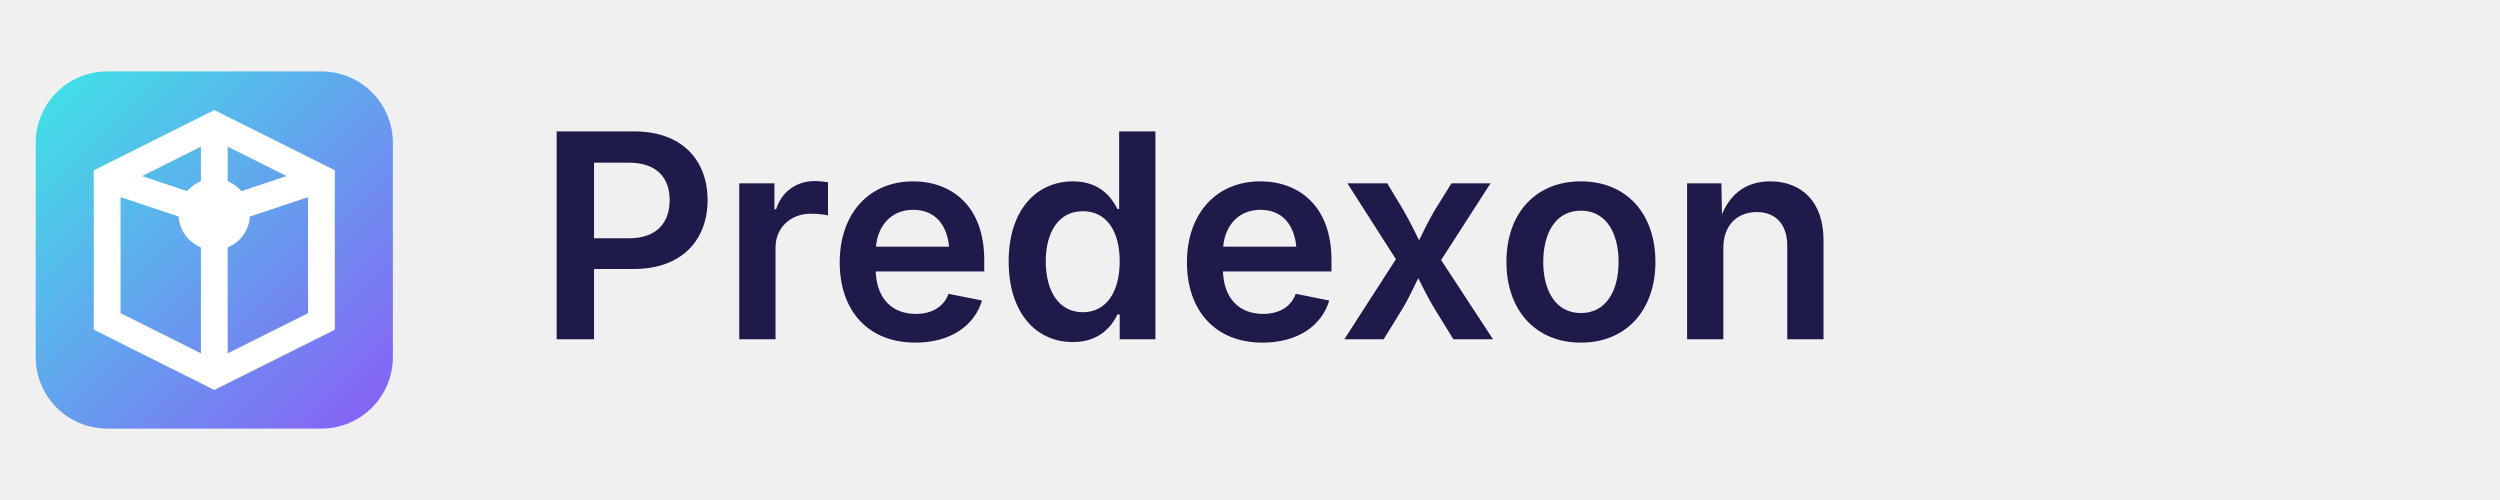
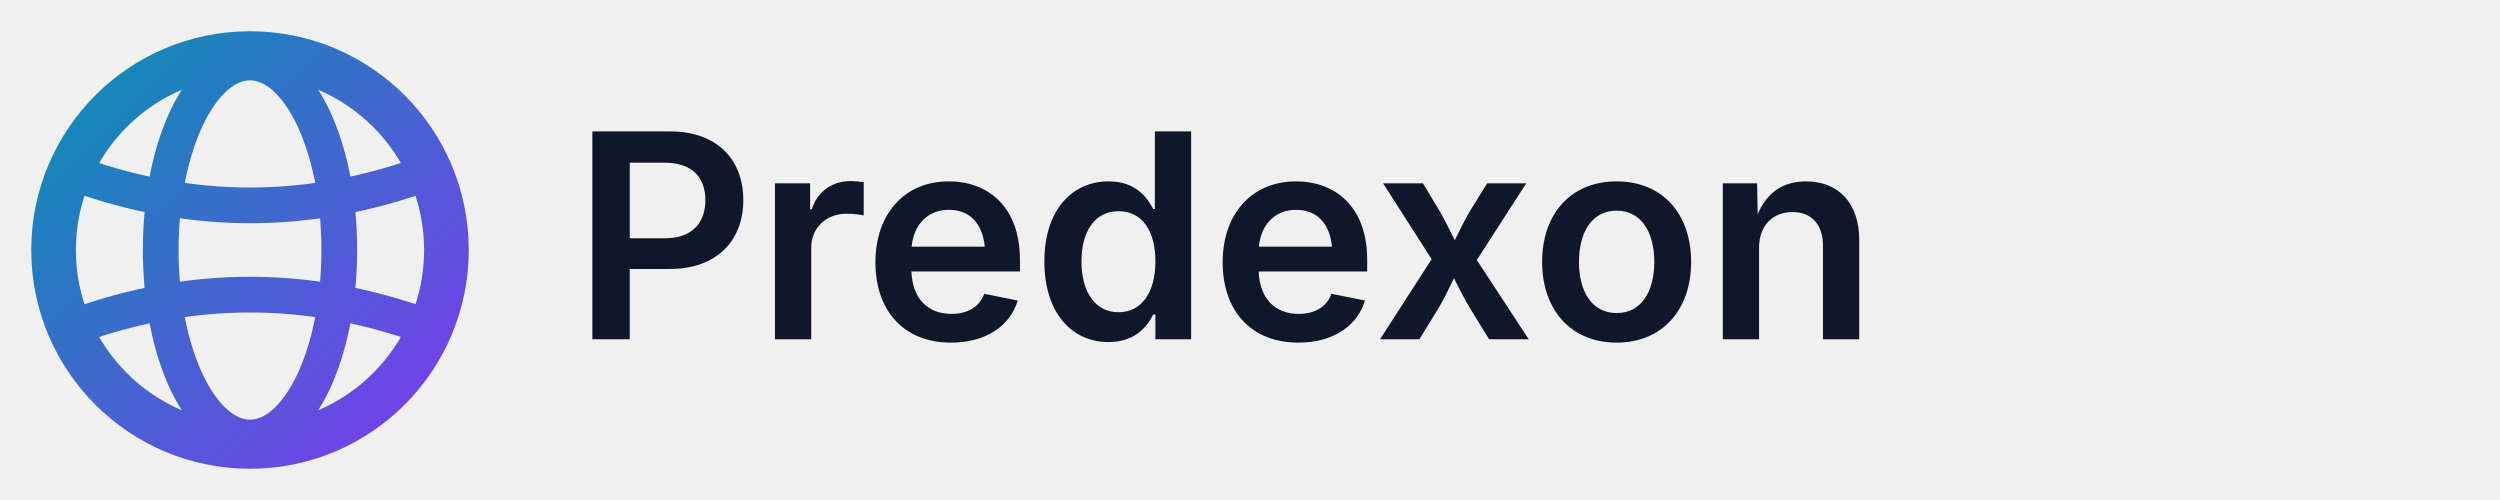
<svg xmlns="http://www.w3.org/2000/svg" width="140" height="28" viewBox="0 0 140 28" fill="none">
-   <rect x="2" y="4" width="20" height="20" rx="4" fill="url(#logo-gradient)" />
-   <path d="M6 10L12 7L18 10V18L12 21L6 18V10Z" stroke="white" stroke-width="1.5" fill="none" />
-   <path d="M12 7V12M12 12L6 10M12 12L18 10M12 12V21" stroke="white" stroke-width="1.5" />
-   <circle cx="12" cy="12" r="2" fill="white" />
-   <text x="30" y="19" font-family="system-ui, -apple-system, sans-serif" font-size="16" font-weight="600" fill="#1e1b4b">
+   <circle cx="14" cy="14" r="11" stroke="url(#globe-gradient-light)" stroke-width="2.5" fill="none" />
+   <path d="M5 10 Q14 13 23 10" stroke="url(#globe-gradient-light)" stroke-width="2" fill="none" stroke-linecap="round" />
+   <path d="M5 18 Q14 15 23 18" stroke="url(#globe-gradient-light)" stroke-width="2" fill="none" stroke-linecap="round" />
+   <ellipse cx="14" cy="14" rx="5" ry="10.5" stroke="url(#globe-gradient-light)" stroke-width="2" fill="none" />
+   <text x="32" y="19" font-family="system-ui, -apple-system, sans-serif" font-size="16" font-weight="600" fill="#0f172a">
    Predexon
  </text>
  <defs>
-     <linearGradient id="logo-gradient" x1="2" y1="4" x2="22" y2="24" gradientUnits="userSpaceOnUse">
-       <stop stop-color="#3EE6E6" />
-       <stop offset="1" stop-color="#8A5CF6" />
+     <linearGradient id="globe-gradient-light" x1="3" y1="3" x2="25" y2="25" gradientUnits="userSpaceOnUse">
+       <stop stop-color="#0891B2" />
+       <stop offset="1" stop-color="#7C3AED" />
    </linearGradient>
  </defs>
</svg>
